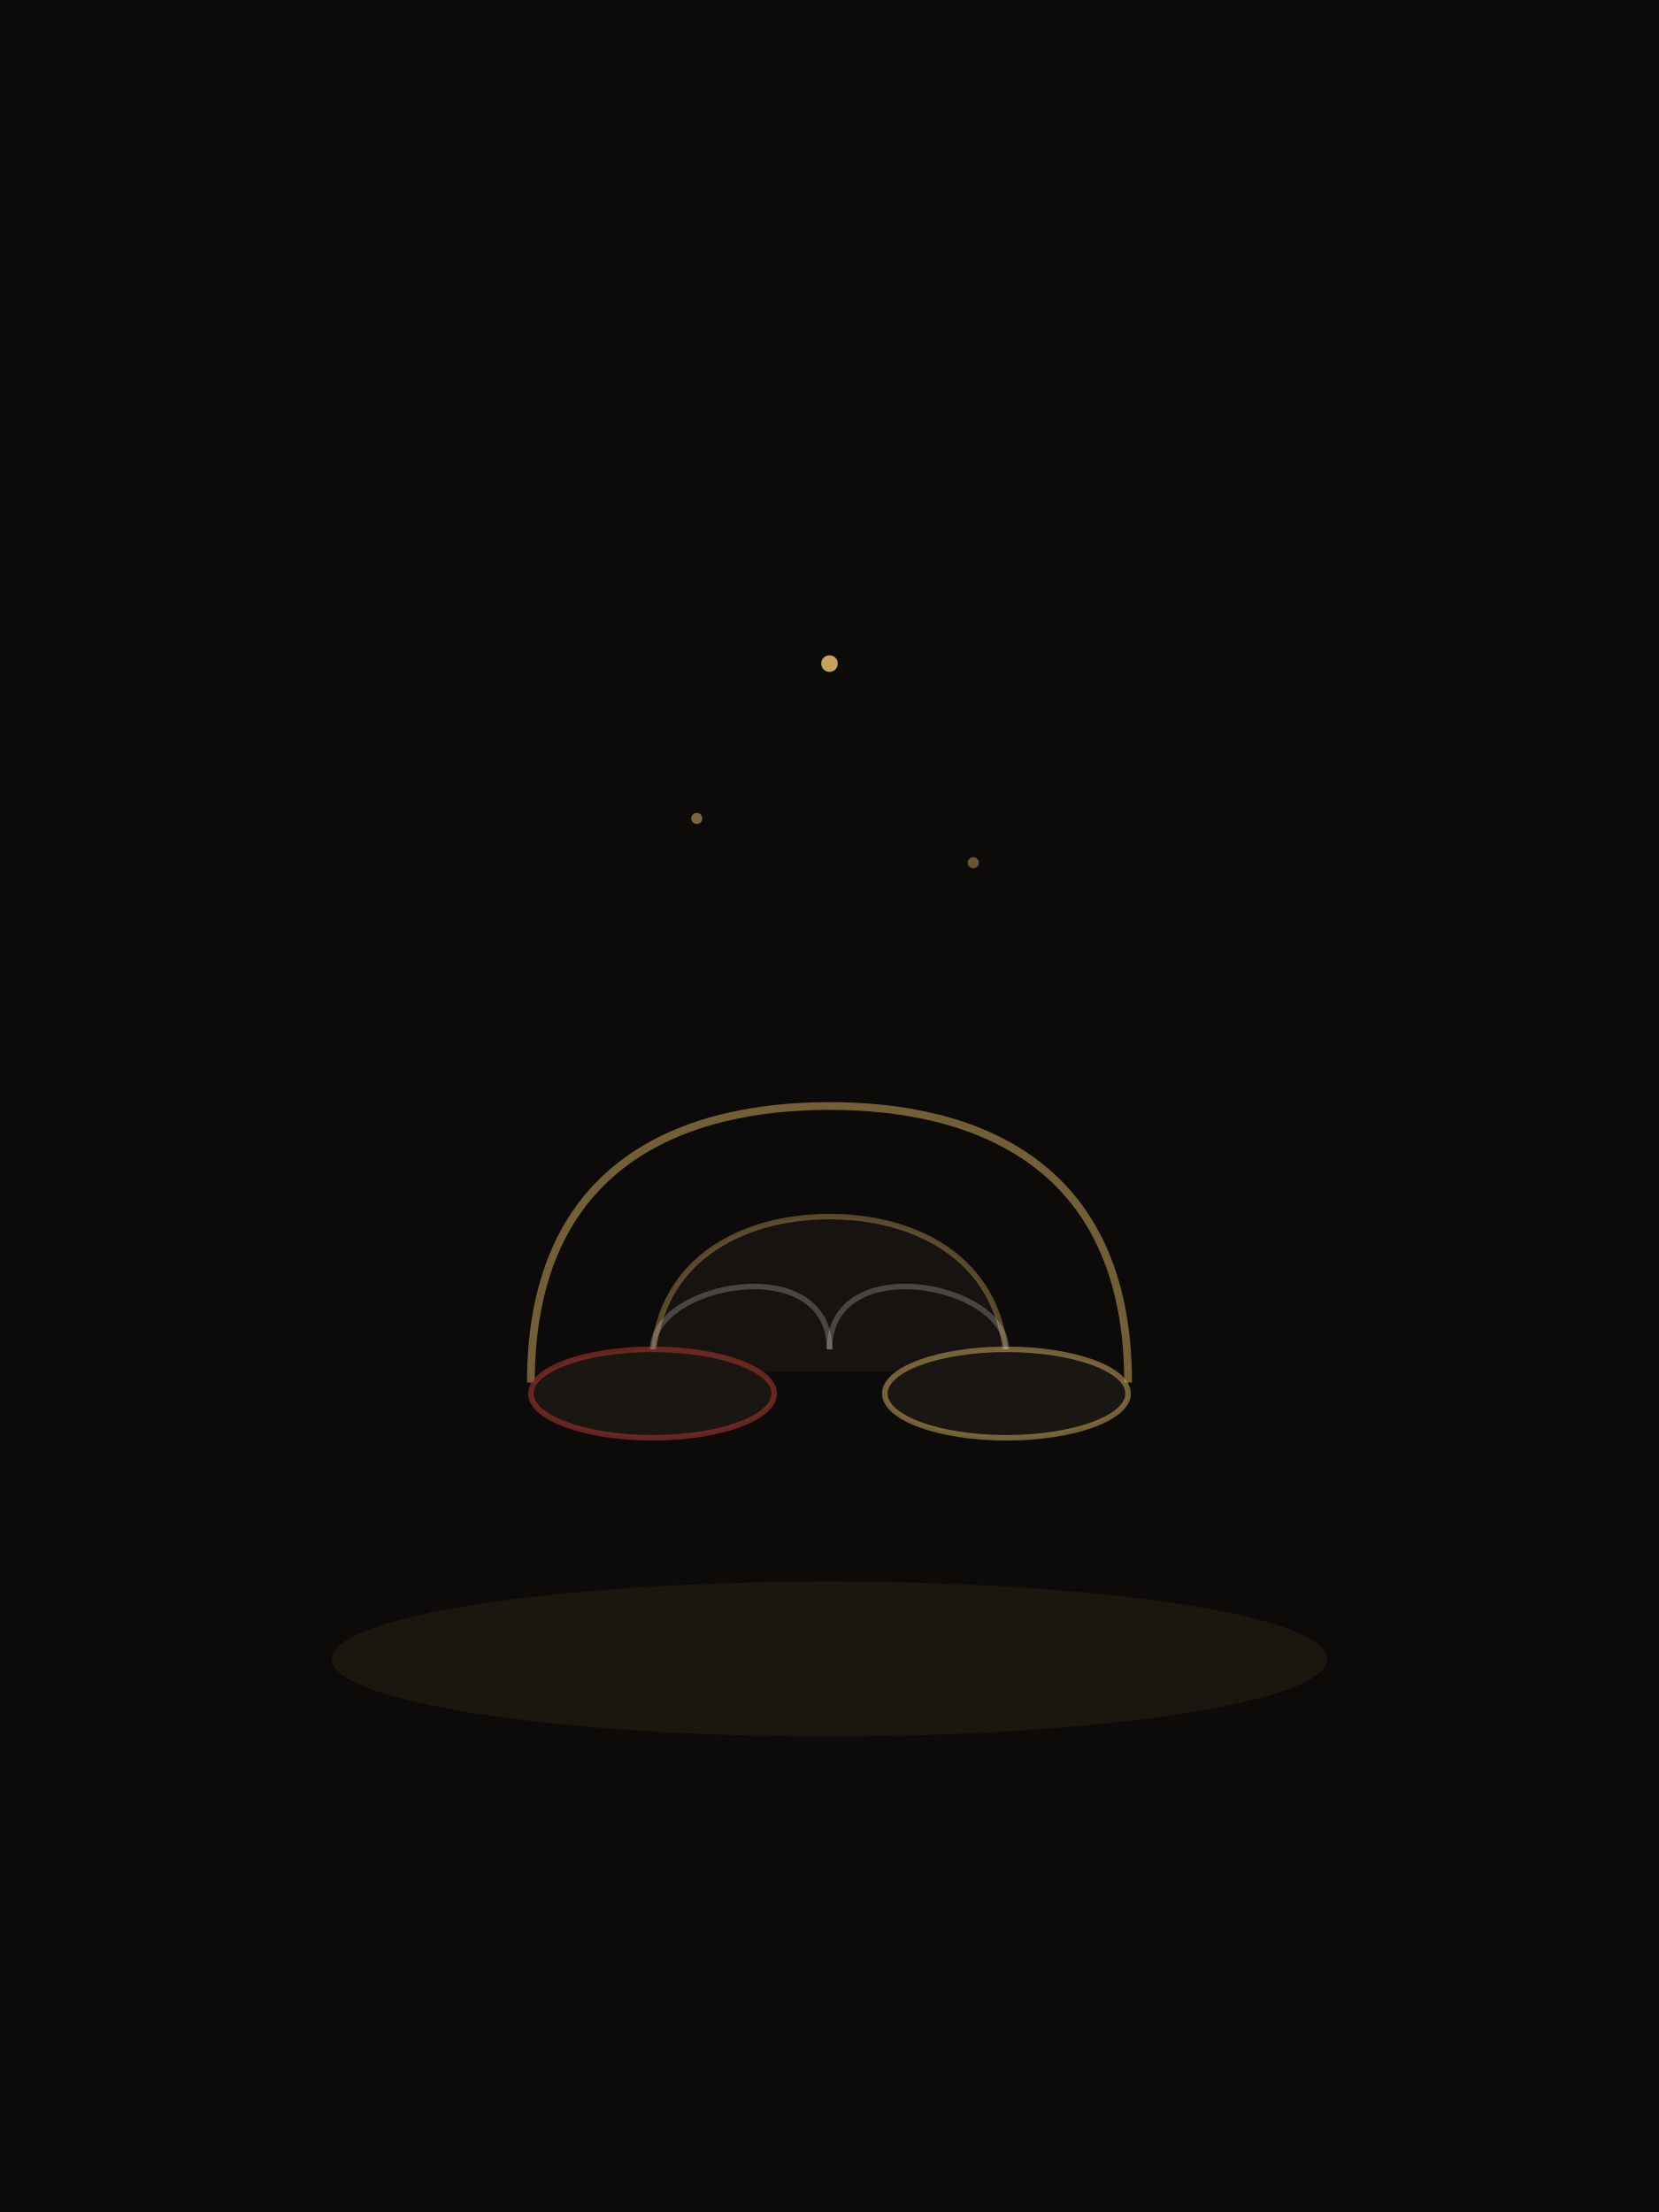
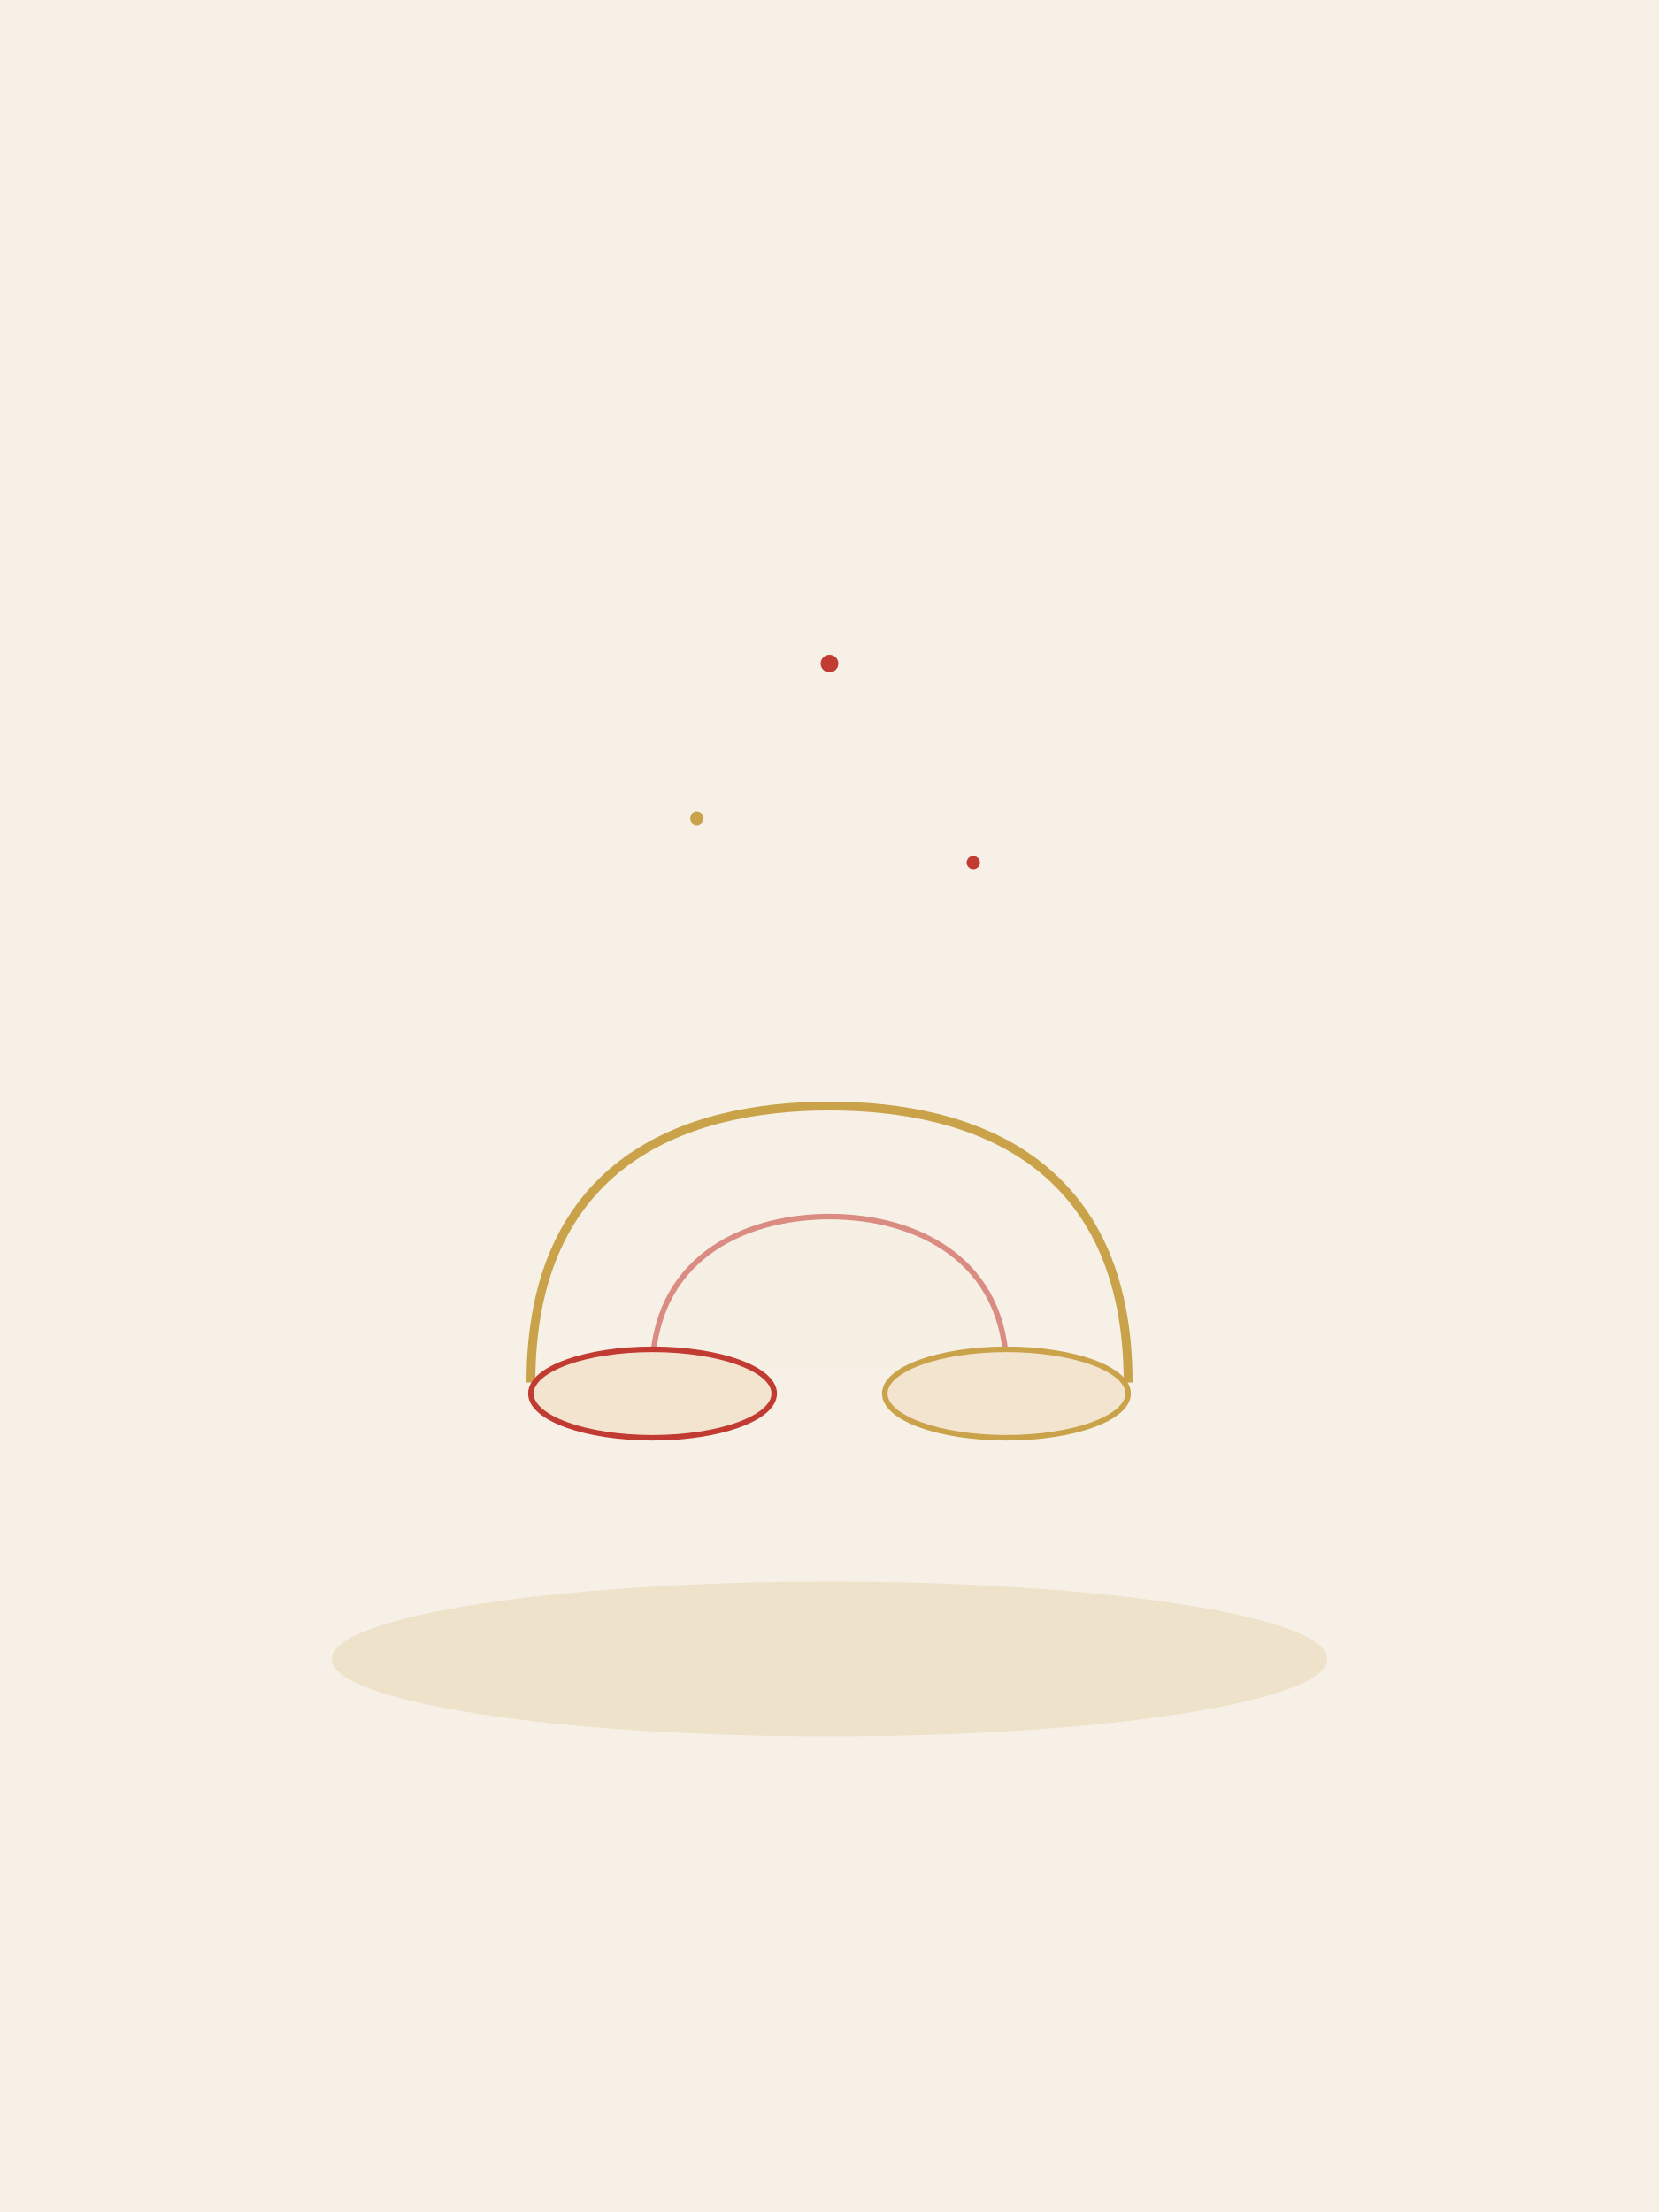
<svg xmlns="http://www.w3.org/2000/svg" viewBox="0 0 300 400">
-   <rect width="300" height="400" fill="#0D0B09" />
-   <ellipse cx="150" cy="300" rx="90" ry="14" fill="#C4A35A" fill-opacity=".08" />
-   <path d="M96 250 C96 210 124 200 150 200 C176 200 204 210 204 250" fill="none" stroke="#C4A35A" stroke-opacity=".55" stroke-width="1.4" />
-   <path d="M118 248 C118 228 134 220 150 220 C166 220 182 228 182 248" fill="#161310" stroke="#C4A35A" stroke-opacity=".4" />
-   <ellipse cx="118" cy="252" rx="22" ry="8" fill="#1A1612" stroke="#8C2F2B" stroke-opacity=".7" />
-   <ellipse cx="182" cy="252" rx="22" ry="8" fill="#1A1612" stroke="#C4A35A" stroke-opacity=".55" />
-   <path d="M118 244 C118 232 150 226 150 244" fill="none" stroke="#E8DFD0" stroke-opacity=".25" />
-   <path d="M182 244 C182 232 150 226 150 244" fill="none" stroke="#E8DFD0" stroke-opacity=".25" />
-   <circle cx="150" cy="120" r="1.5" fill="#C4A35A" />
-   <circle cx="126" cy="148" r="1" fill="#C4A35A" fill-opacity=".6" />
-   <circle cx="176" cy="156" r="1" fill="#C4A35A" fill-opacity=".5" />
+   <rect width="300" height="400" fill="#F7F0E6" />
+   <ellipse cx="150" cy="300" rx="90" ry="14" fill="#C9A24A" fill-opacity=".18" />
+   <path d="M96 250 C96 210 124 200 150 200 C176 200 204 210 204 250" fill="none" stroke="#C9A24A" stroke-width="1.6" />
+   <path d="M118 248 C118 228 134 220 150 220 C166 220 182 228 182 248" fill="#F6EFE4" stroke="#C23B32" stroke-opacity=".55" />
+   <ellipse cx="118" cy="252" rx="22" ry="8" fill="#F3E4D0" stroke="#C23B32" />
+   <ellipse cx="182" cy="252" rx="22" ry="8" fill="#F3E4D0" stroke="#C9A24A" />
+   <circle cx="150" cy="120" r="1.6" fill="#C23B32" />
+   <circle cx="126" cy="148" r="1.2" fill="#C9A24A" />
+   <circle cx="176" cy="156" r="1.2" fill="#C23B32" />
</svg>
